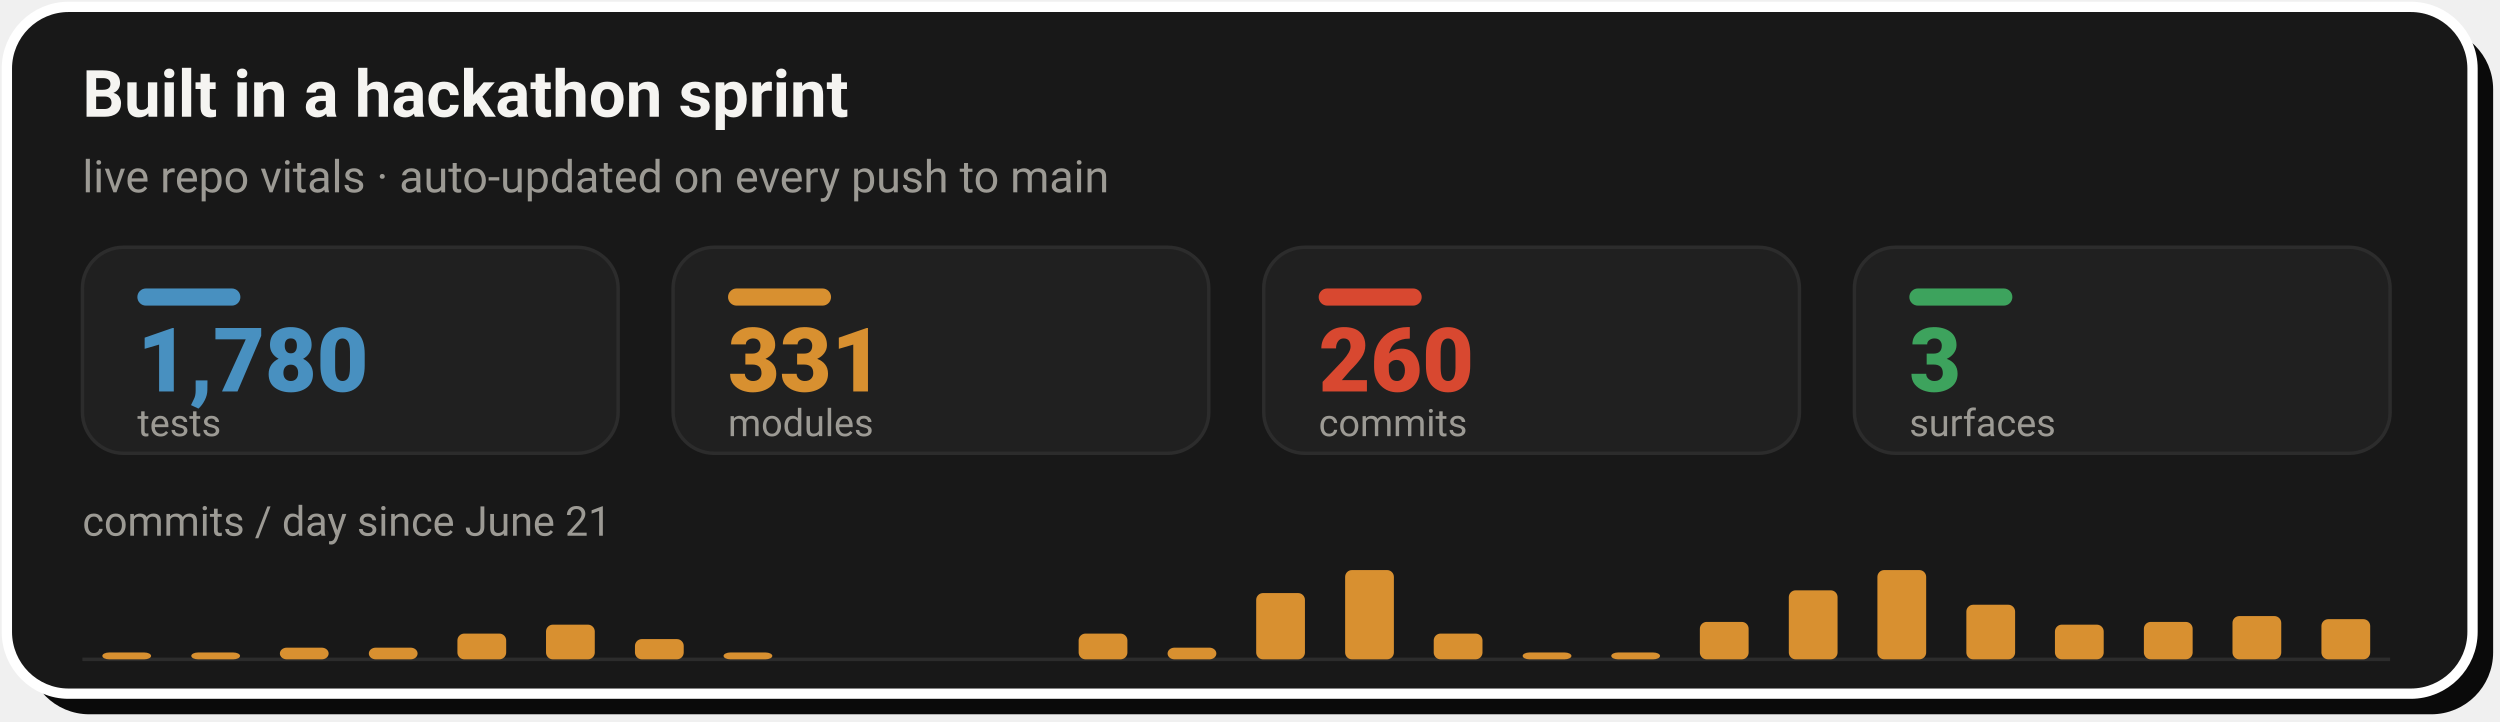
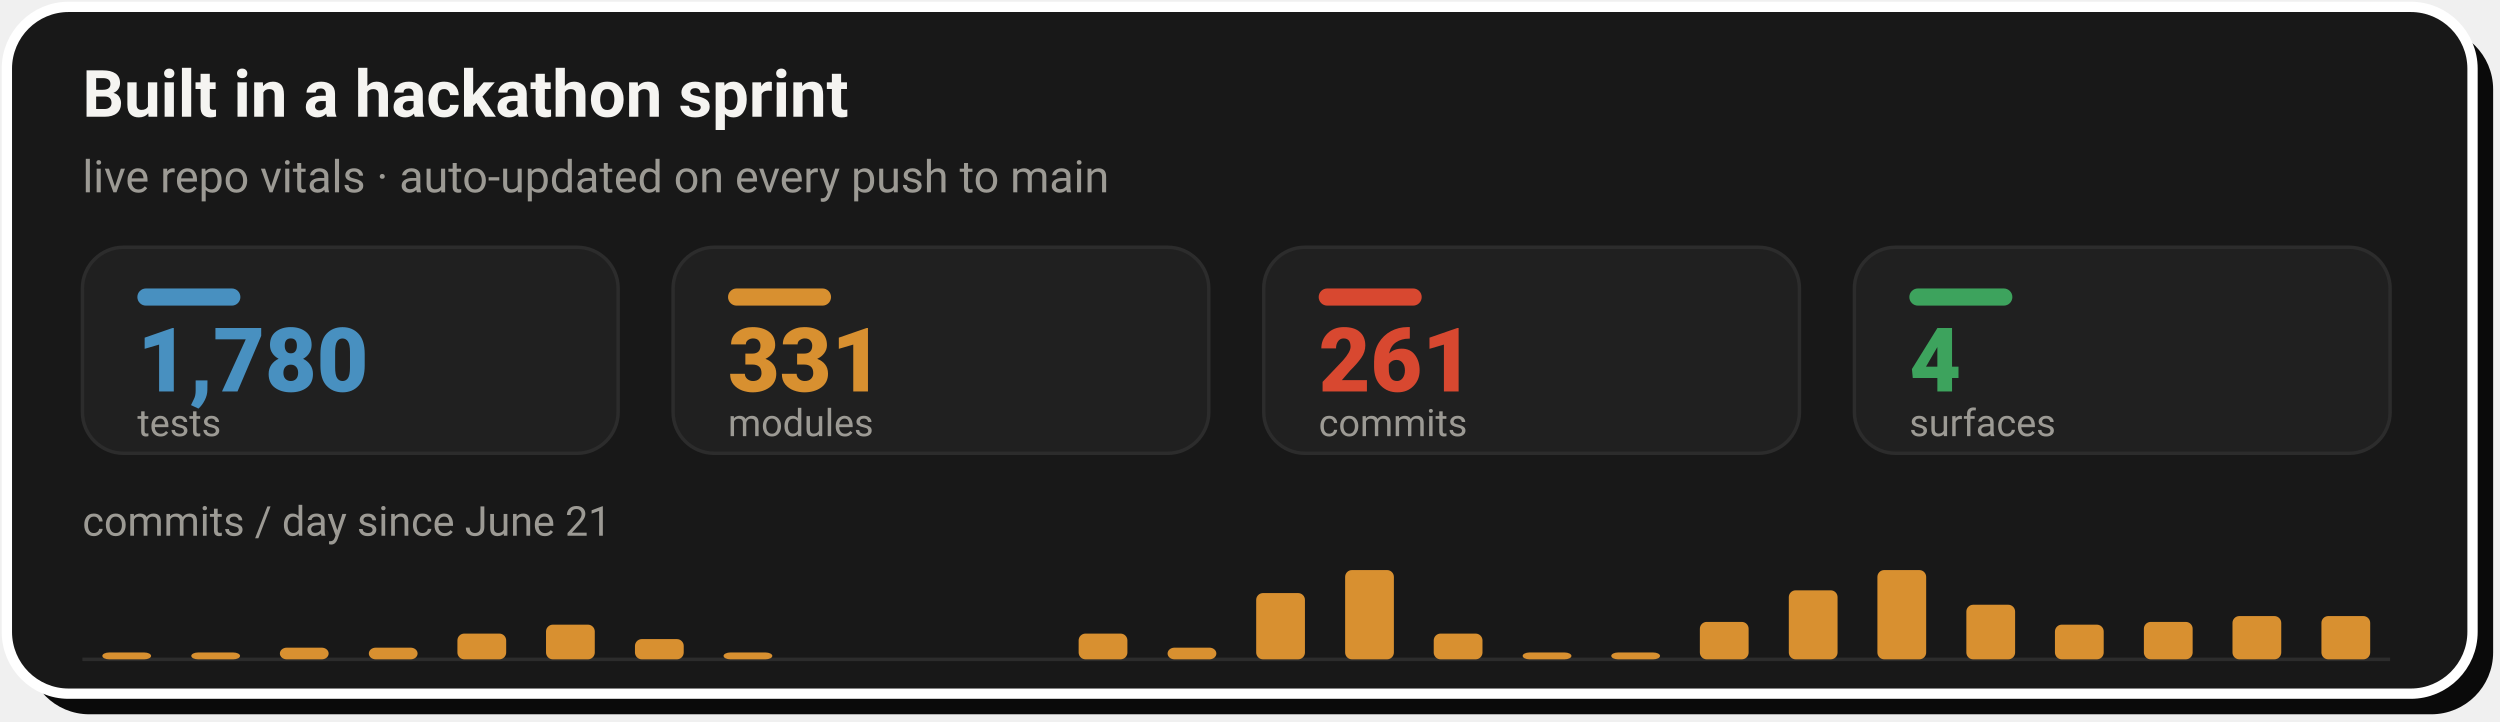
- <svg xmlns="http://www.w3.org/2000/svg" width="728" height="210" viewBox="0 0 728 210" role="img" aria-label="Live repo vitals: 1,780 tests, 331 modules, 260 commits across 3 surfaces, with a commits-per-day sprint velocity chart since June 21">
+ <svg xmlns="http://www.w3.org/2000/svg" width="728" height="210" viewBox="0 0 728 210" role="img" aria-label="Live repo vitals: 1,780 tests, 331 modules, 261 commits across 4 surfaces, with a commits-per-day sprint velocity chart since June 21">
  <rect x="8" y="8" width="718" height="200" rx="18" fill="#0A0A0A" />
  <rect x="2" y="2" width="718" height="200" rx="18" fill="#181818" stroke="#FFFFFF" stroke-width="3" />
  <text x="24" y="34" font-family="-apple-system,'Segoe UI',Roboto,Helvetica,Arial,sans-serif" font-size="19" font-weight="700" fill="#F5F4F1">Built in a hackathon sprint</text>
  <text x="24" y="56" font-family="-apple-system,'Segoe UI',Roboto,Helvetica,Arial,sans-serif" font-size="13" fill="#9C9A94">live repo vitals · auto-updated on every push to main</text>
  <rect x="24.0" y="72" width="156.0" height="60" rx="12" fill="#202020" stroke="#2C2C2C" stroke-width="1" />
  <rect x="40.0" y="84" width="30" height="5" rx="2.5" fill="#4890C0" />
  <text x="40.0" y="114" font-family="-apple-system,'Segoe UI',Roboto,Helvetica,Arial,sans-serif" font-size="26" font-weight="800" fill="#4890C0">1,780</text>
  <text x="40.0" y="127" font-family="-apple-system,'Segoe UI',Roboto,Helvetica,Arial,sans-serif" font-size="11" fill="#9C9A94">tests</text>
  <rect x="196.0" y="72" width="156.0" height="60" rx="12" fill="#202020" stroke="#2C2C2C" stroke-width="1" />
  <rect x="212.0" y="84" width="30" height="5" rx="2.5" fill="#D89030" />
  <text x="212.0" y="114" font-family="-apple-system,'Segoe UI',Roboto,Helvetica,Arial,sans-serif" font-size="26" font-weight="800" fill="#D89030">331</text>
  <text x="212.0" y="127" font-family="-apple-system,'Segoe UI',Roboto,Helvetica,Arial,sans-serif" font-size="11" fill="#9C9A94">modules</text>
  <rect x="368.0" y="72" width="156.0" height="60" rx="12" fill="#202020" stroke="#2C2C2C" stroke-width="1" />
  <rect x="384.0" y="84" width="30" height="5" rx="2.5" fill="#D84830" />
-   <text x="384.0" y="114" font-family="-apple-system,'Segoe UI',Roboto,Helvetica,Arial,sans-serif" font-size="26" font-weight="800" fill="#D84830">260</text>
+   <text x="384.0" y="114" font-family="-apple-system,'Segoe UI',Roboto,Helvetica,Arial,sans-serif" font-size="26" font-weight="800" fill="#D84830">261</text>
  <text x="384.0" y="127" font-family="-apple-system,'Segoe UI',Roboto,Helvetica,Arial,sans-serif" font-size="11" fill="#9C9A94">commits</text>
  <rect x="540.0" y="72" width="156.0" height="60" rx="12" fill="#202020" stroke="#2C2C2C" stroke-width="1" />
  <rect x="556.0" y="84" width="30" height="5" rx="2.5" fill="#3DA35D" />
-   <text x="556.0" y="114" font-family="-apple-system,'Segoe UI',Roboto,Helvetica,Arial,sans-serif" font-size="26" font-weight="800" fill="#3DA35D">3</text>
+   <text x="556.0" y="114" font-family="-apple-system,'Segoe UI',Roboto,Helvetica,Arial,sans-serif" font-size="26" font-weight="800" fill="#3DA35D">4</text>
  <text x="556.0" y="127" font-family="-apple-system,'Segoe UI',Roboto,Helvetica,Arial,sans-serif" font-size="11" fill="#9C9A94">surfaces</text>
  <text x="24" y="156" font-family="-apple-system,'Segoe UI',Roboto,Helvetica,Arial,sans-serif" font-size="12" fill="#9C9A94">commits / day since June 21</text>
  <line x1="24.0" y1="192" x2="696.0" y2="192" stroke="#2C2C2C" stroke-width="1" />
  <rect x="29.8" y="190.0" width="14.2" height="2.0" rx="2" fill="#D89030" />
  <rect x="55.7" y="190.0" width="14.2" height="2.0" rx="2" fill="#D89030" />
  <rect x="81.5" y="188.6" width="14.2" height="3.4" rx="2" fill="#D89030" />
  <rect x="107.4" y="188.6" width="14.2" height="3.4" rx="2" fill="#D89030" />
  <rect x="133.2" y="184.5" width="14.2" height="7.5" rx="2" fill="#D89030" />
  <rect x="159.0" y="181.9" width="14.2" height="10.1" rx="2" fill="#D89030" />
  <rect x="184.9" y="186.1" width="14.2" height="5.9" rx="2" fill="#D89030" />
  <rect x="210.7" y="190.0" width="14.2" height="2.0" rx="2" fill="#D89030" />
  <rect x="314.1" y="184.5" width="14.2" height="7.5" rx="2" fill="#D89030" />
  <rect x="340.0" y="188.6" width="14.2" height="3.4" rx="2" fill="#D89030" />
  <rect x="365.8" y="172.7" width="14.2" height="19.3" rx="2" fill="#D89030" />
  <rect x="391.7" y="166.0" width="14.2" height="26.0" rx="2" fill="#D89030" />
  <rect x="417.5" y="184.5" width="14.2" height="7.5" rx="2" fill="#D89030" />
  <rect x="443.4" y="190.0" width="14.2" height="2.0" rx="2" fill="#D89030" />
  <rect x="469.2" y="190.0" width="14.2" height="2.0" rx="2" fill="#D89030" />
  <rect x="495.0" y="181.1" width="14.2" height="10.9" rx="2" fill="#D89030" />
  <rect x="520.9" y="171.9" width="14.2" height="20.1" rx="2" fill="#D89030" />
  <rect x="546.7" y="166.0" width="14.2" height="26.0" rx="2" fill="#D89030" />
  <rect x="572.6" y="176.1" width="14.2" height="15.9" rx="2" fill="#D89030" />
  <rect x="598.4" y="181.9" width="14.2" height="10.1" rx="2" fill="#D89030" />
  <rect x="624.3" y="181.1" width="14.2" height="10.9" rx="2" fill="#D89030" />
  <rect x="650.1" y="179.4" width="14.2" height="12.6" rx="2" fill="#D89030" />
-   <rect x="676.0" y="180.3" width="14.2" height="11.7" rx="2" fill="#D89030" />
+   <rect x="676.0" y="179.4" width="14.2" height="12.6" rx="2" fill="#D89030" />
</svg>
